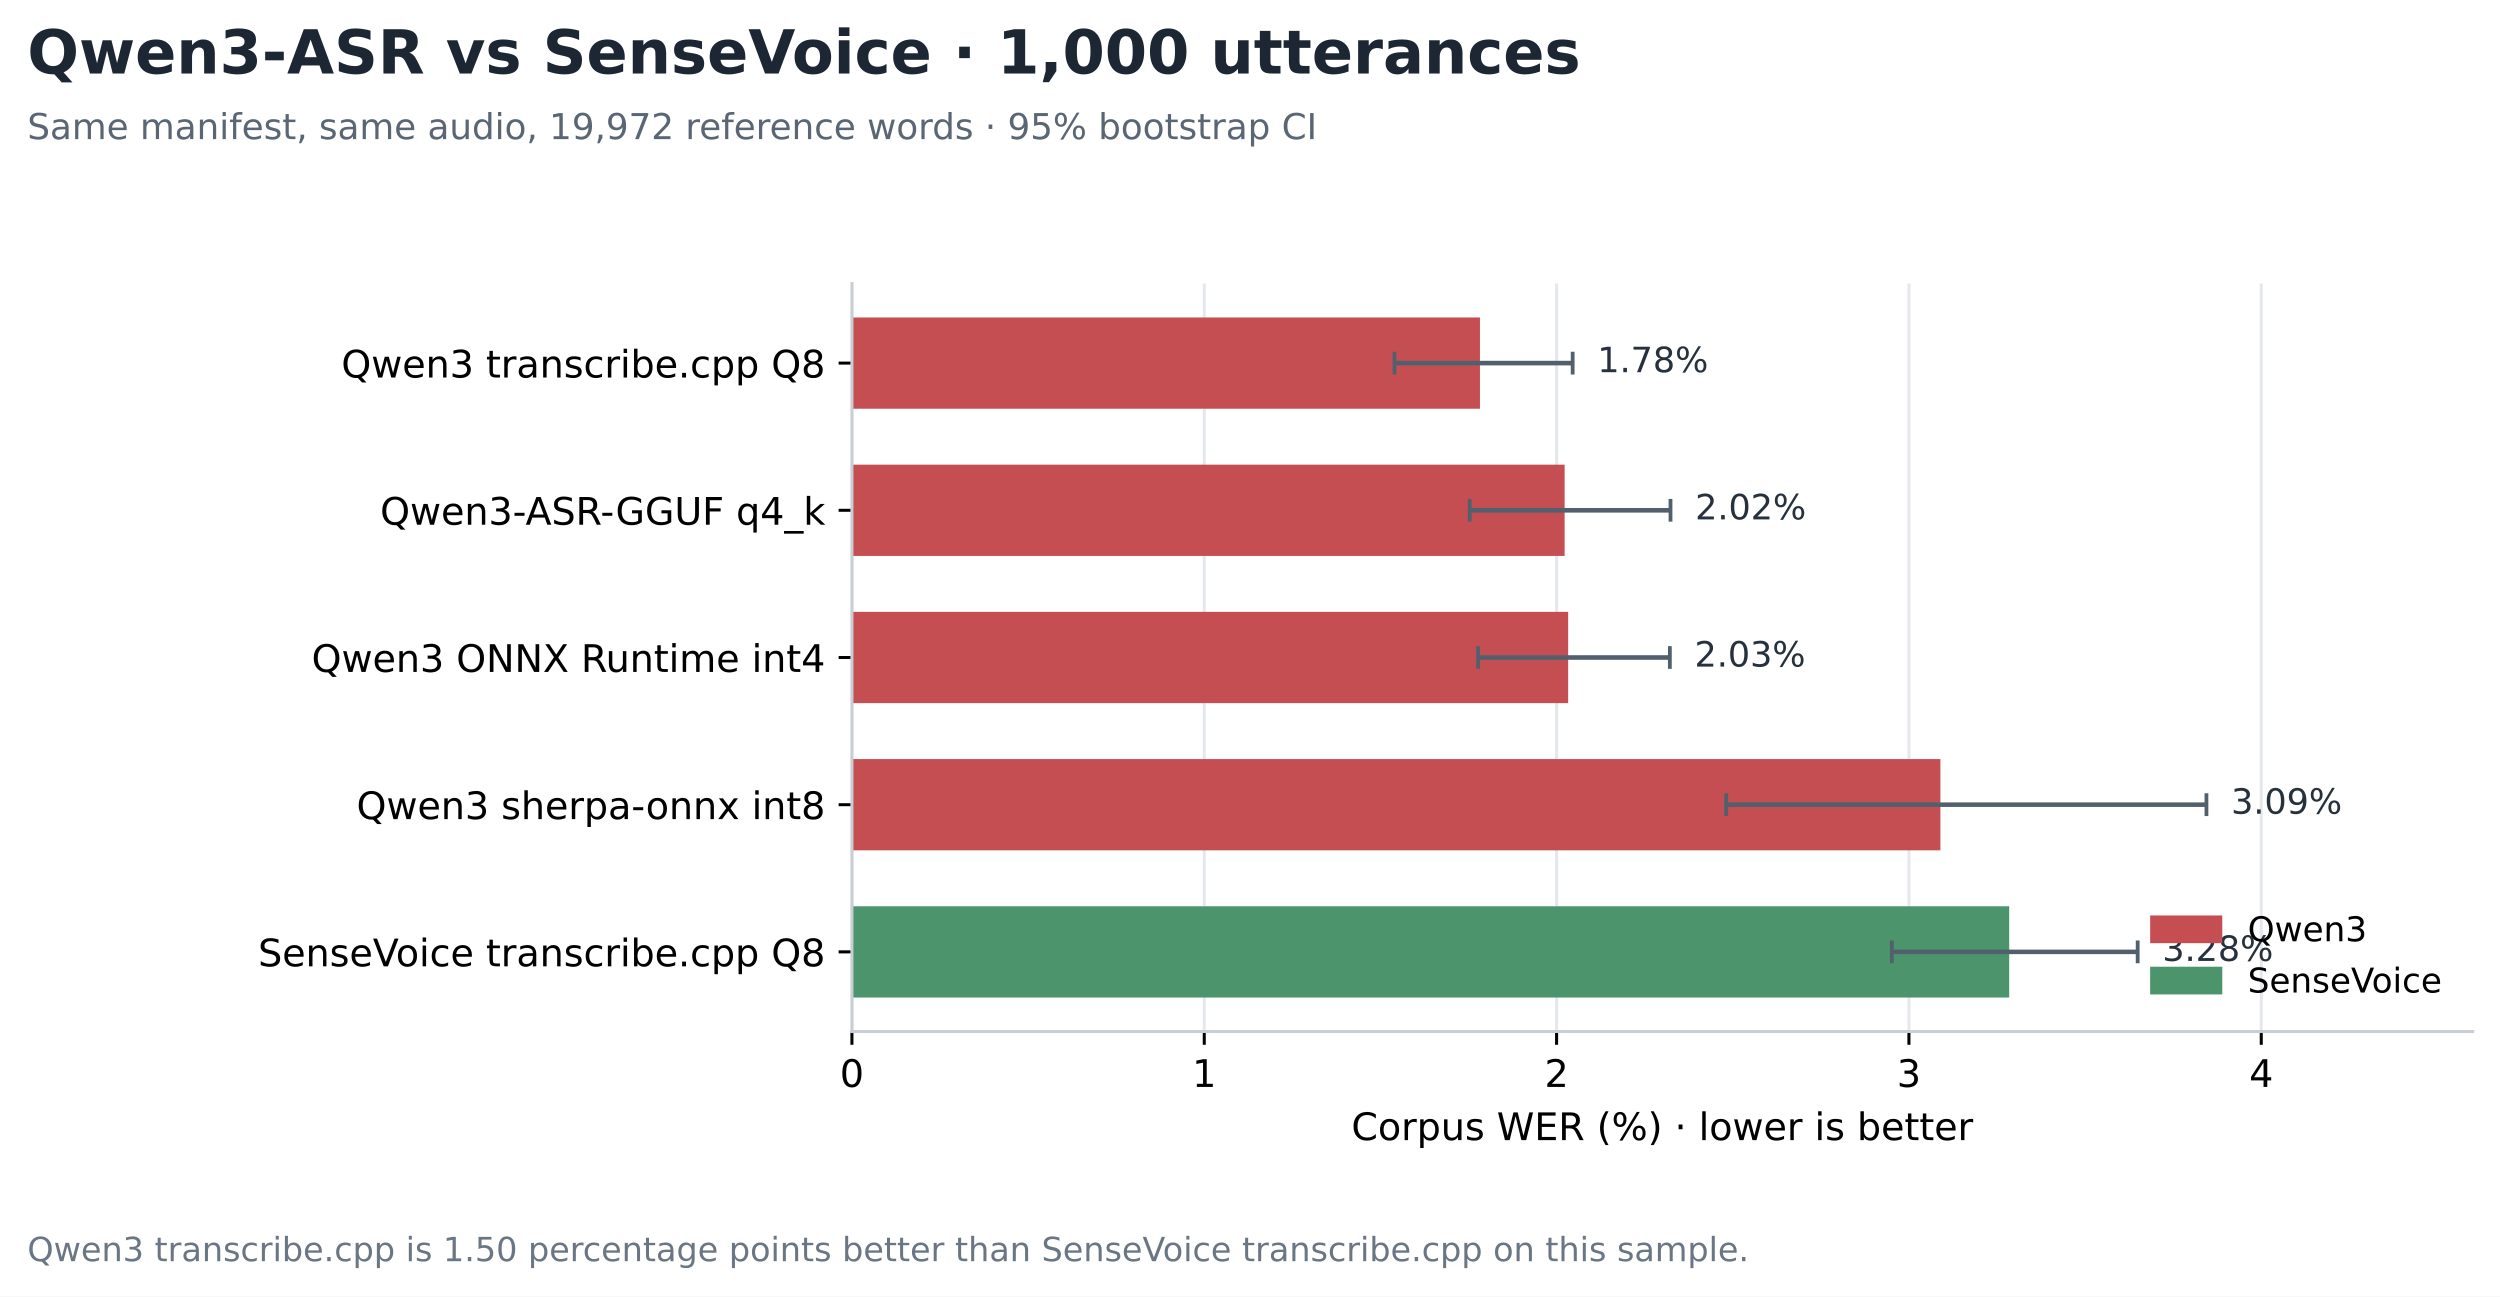
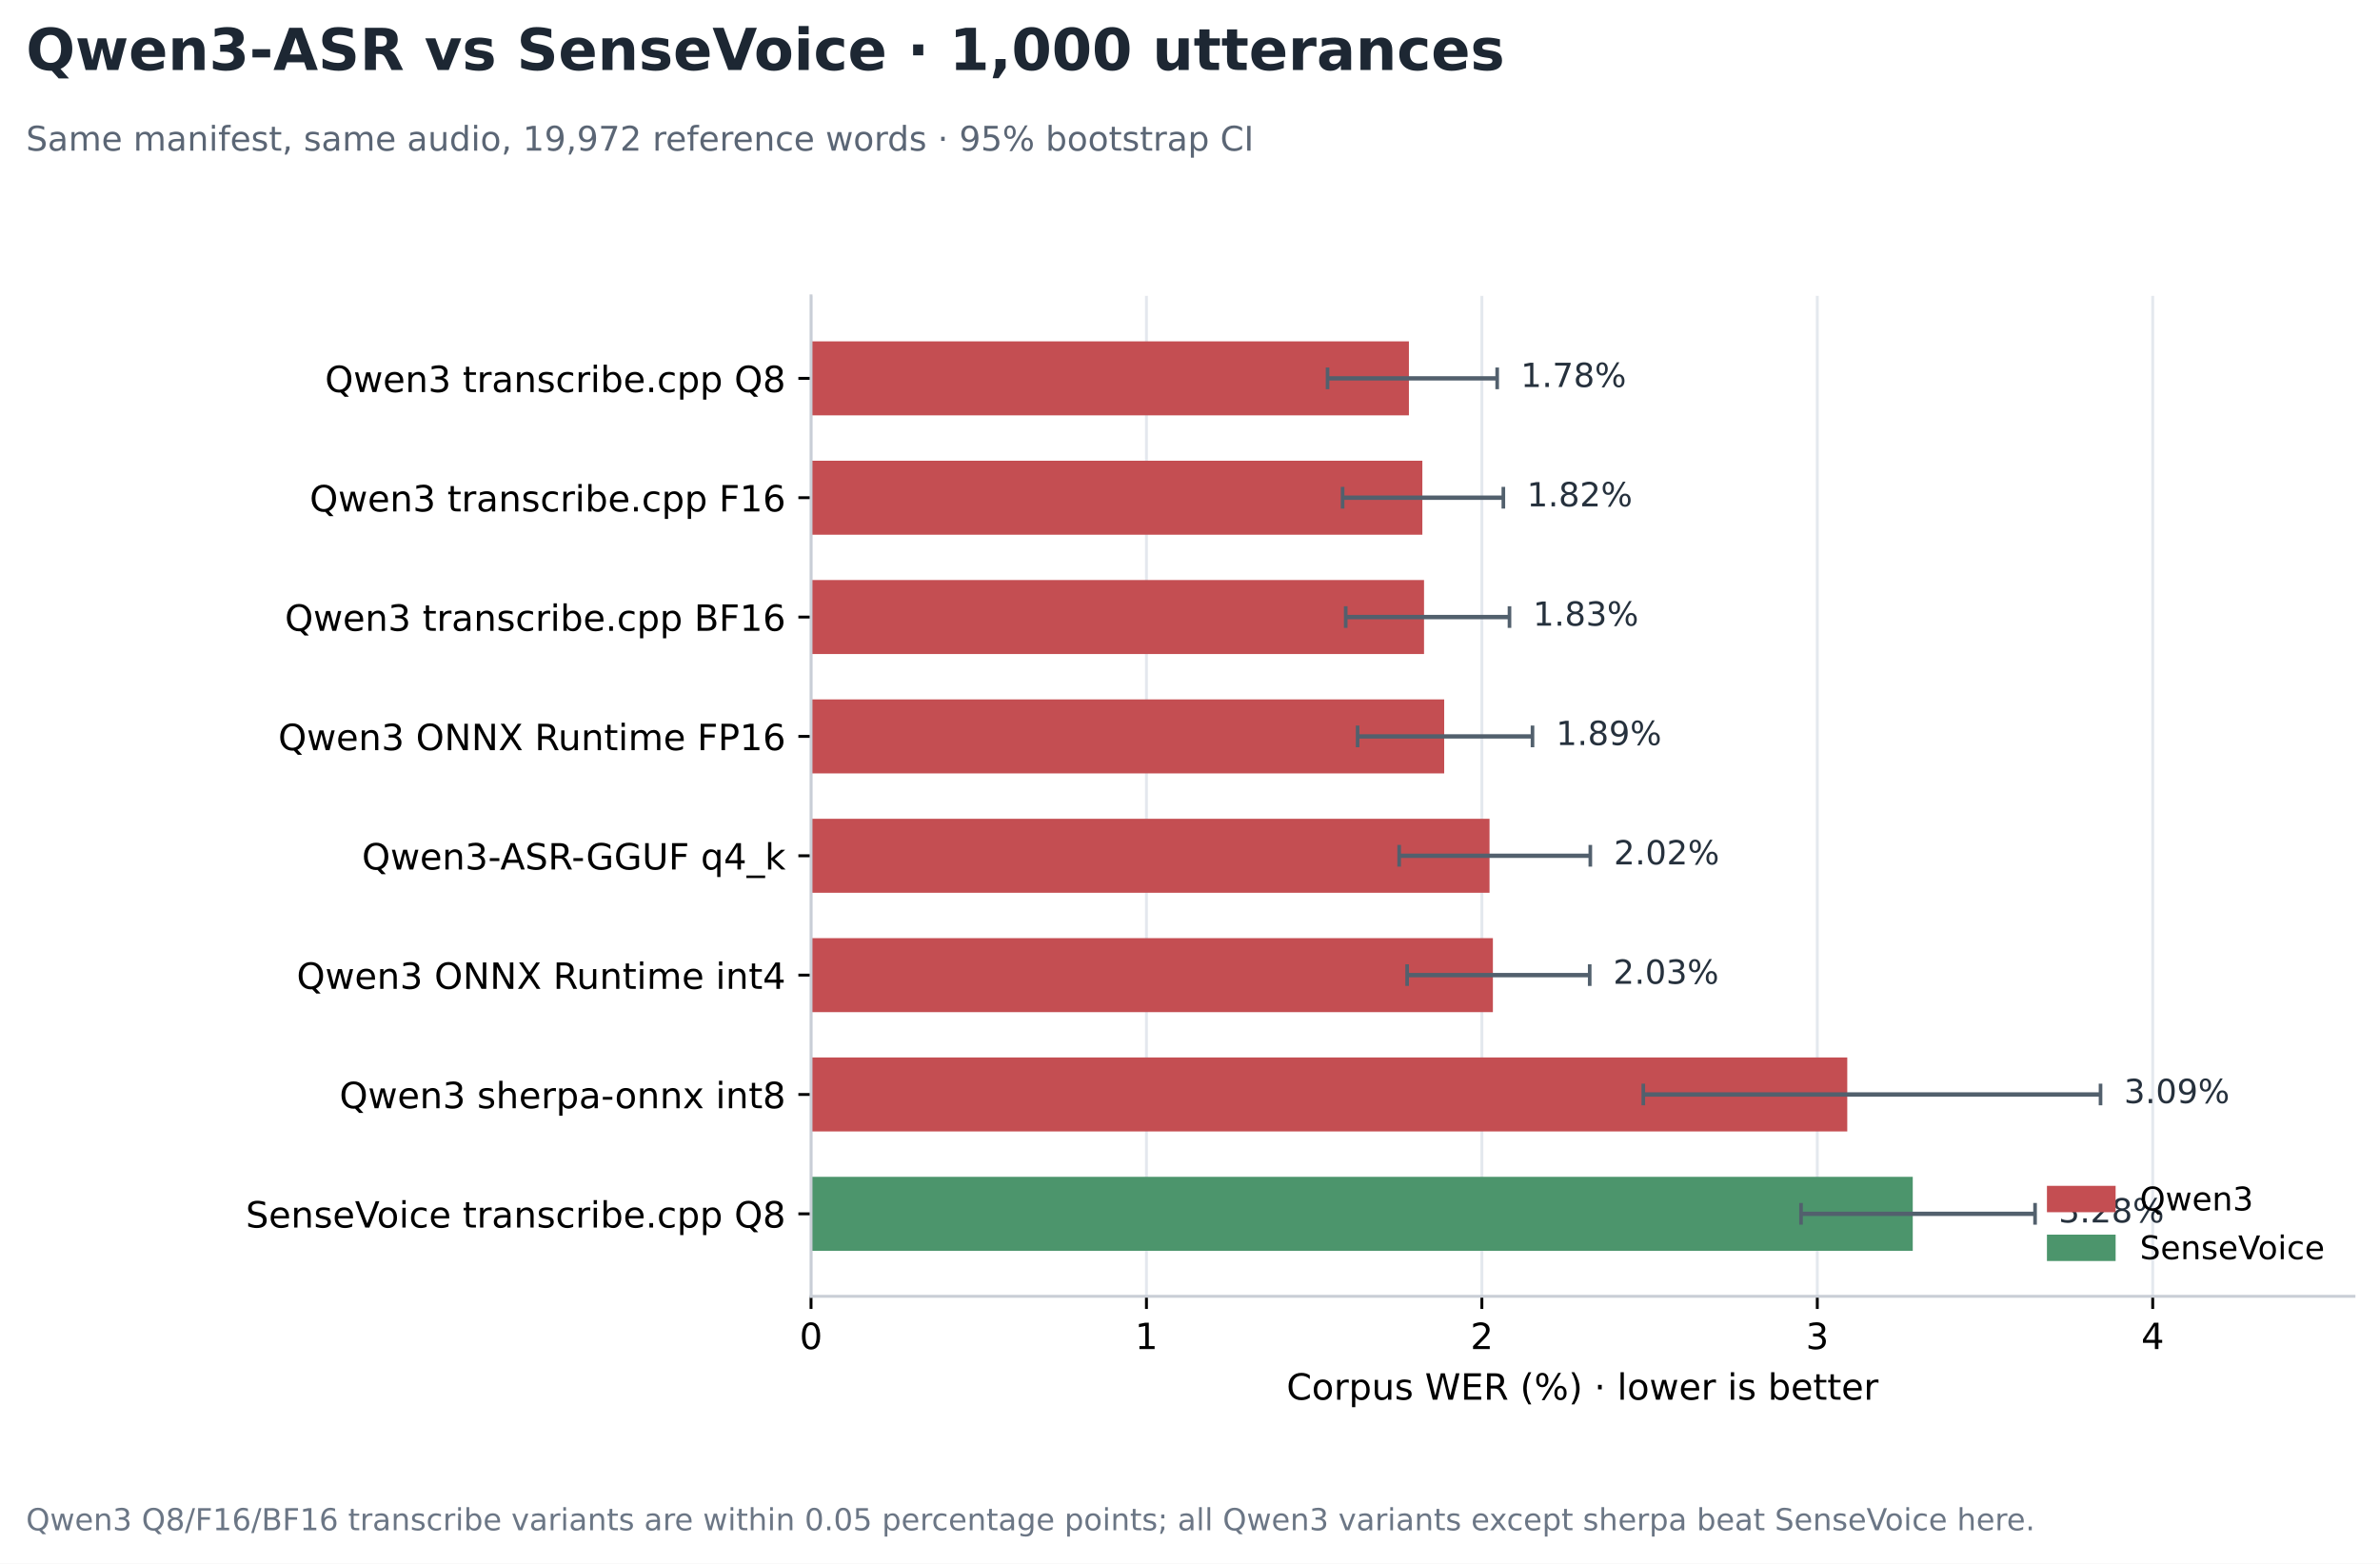
- <svg xmlns="http://www.w3.org/2000/svg" xmlns:xlink="http://www.w3.org/1999/xlink" width="658.368pt" height="341.44pt" viewBox="0 0 658.368 341.44" version="1.1">
+ <svg xmlns="http://www.w3.org/2000/svg" xmlns:xlink="http://www.w3.org/1999/xlink" width="658.368pt" height="432.567pt" viewBox="0 0 658.368 432.567" version="1.1">
  <defs>
    <style type="text/css">*{stroke-linejoin: round; stroke-linecap: butt}</style>
  </defs>
  <g id="figure_1">
    <g id="patch_1">
-       <path d="M 0 341.44 L 658.368 341.44 L 658.368 0 L 0 0 z " style="fill: #ffffff" />
+       <path d="M 0 432.567 L 658.368 432.567 L 658.368 0 L 0 0 z " style="fill: #ffffff" />
    </g>
    <g id="axes_1">
      <g id="patch_2">
-         <path d="M 224.352 271.646 L 651.168 271.646 L 651.168 74.653 L 224.352 74.653 z " style="fill: #ffffff" />
+         <path d="M 224.352 358.622 L 651.168 358.622 L 651.168 81.853 L 224.352 81.853 z " style="fill: #ffffff" />
      </g>
      <g id="matplotlib.axis_1">
        <g id="xtick_1">
          <g id="line2d_1">
-             <path d="M 224.352 271.646 L 224.352 74.653 " clip-path="url(#pb587d0dceb)" style="fill: none; stroke: #e4e8ee; stroke-width: 0.8; stroke-linecap: square" />
+             <path d="M 224.352 358.622 L 224.352 81.853 " clip-path="url(#pac7e1ae348)" style="fill: none; stroke: #e4e8ee; stroke-width: 0.8; stroke-linecap: square" />
          </g>
          <g id="line2d_2">
            <defs>
-               <path id="m2224fd2d52" d="M 0 0 L 0 3.5 " style="stroke: #000000; stroke-width: 0.8" />
+               <path id="ma1a77c7cd2" d="M 0 0 L 0 3.5 " style="stroke: #000000; stroke-width: 0.8" />
            </defs>
            <g>
-               <use xlink:href="#m2224fd2d52" x="224.352" y="271.646" style="stroke: #000000; stroke-width: 0.8" />
+               <use xlink:href="#ma1a77c7cd2" x="224.352" y="358.622" style="stroke: #000000; stroke-width: 0.8" />
            </g>
          </g>
          <g id="text_1">
-             <text style="font-size: 10px; font-family: 'DejaVu Sans'; text-anchor: middle" x="224.352" y="286.243" transform="rotate(-0 224.352 286.2432)">0</text>
+             <text style="font-size: 10px; font-family: 'DejaVu Sans'; text-anchor: middle" x="224.352" y="373.219" transform="rotate(-0 224.352 373.2192)">0</text>
          </g>
        </g>
        <g id="xtick_2">
          <g id="line2d_3">
-             <path d="M 317.138 271.646 L 317.138 74.653 " clip-path="url(#pb587d0dceb)" style="fill: none; stroke: #e4e8ee; stroke-width: 0.8; stroke-linecap: square" />
+             <path d="M 317.138 358.622 L 317.138 81.853 " clip-path="url(#pac7e1ae348)" style="fill: none; stroke: #e4e8ee; stroke-width: 0.8; stroke-linecap: square" />
          </g>
          <g id="line2d_4">
            <g>
-               <use xlink:href="#m2224fd2d52" x="317.138" y="271.646" style="stroke: #000000; stroke-width: 0.8" />
+               <use xlink:href="#ma1a77c7cd2" x="317.138" y="358.622" style="stroke: #000000; stroke-width: 0.8" />
            </g>
          </g>
          <g id="text_2">
-             <text style="font-size: 10px; font-family: 'DejaVu Sans'; text-anchor: middle" x="317.138" y="286.243" transform="rotate(-0 317.1381 286.2432)">1</text>
+             <text style="font-size: 10px; font-family: 'DejaVu Sans'; text-anchor: middle" x="317.138" y="373.219" transform="rotate(-0 317.1381 373.2192)">1</text>
          </g>
        </g>
        <g id="xtick_3">
          <g id="line2d_5">
-             <path d="M 409.924 271.646 L 409.924 74.653 " clip-path="url(#pb587d0dceb)" style="fill: none; stroke: #e4e8ee; stroke-width: 0.8; stroke-linecap: square" />
+             <path d="M 409.924 358.622 L 409.924 81.853 " clip-path="url(#pac7e1ae348)" style="fill: none; stroke: #e4e8ee; stroke-width: 0.8; stroke-linecap: square" />
          </g>
          <g id="line2d_6">
            <g>
-               <use xlink:href="#m2224fd2d52" x="409.924" y="271.646" style="stroke: #000000; stroke-width: 0.8" />
+               <use xlink:href="#ma1a77c7cd2" x="409.924" y="358.622" style="stroke: #000000; stroke-width: 0.8" />
            </g>
          </g>
          <g id="text_3">
-             <text style="font-size: 10px; font-family: 'DejaVu Sans'; text-anchor: middle" x="409.924" y="286.243" transform="rotate(-0 409.9242 286.2432)">2</text>
+             <text style="font-size: 10px; font-family: 'DejaVu Sans'; text-anchor: middle" x="409.924" y="373.219" transform="rotate(-0 409.9242 373.2192)">2</text>
          </g>
        </g>
        <g id="xtick_4">
          <g id="line2d_7">
-             <path d="M 502.71 271.646 L 502.71 74.653 " clip-path="url(#pb587d0dceb)" style="fill: none; stroke: #e4e8ee; stroke-width: 0.8; stroke-linecap: square" />
+             <path d="M 502.71 358.622 L 502.71 81.853 " clip-path="url(#pac7e1ae348)" style="fill: none; stroke: #e4e8ee; stroke-width: 0.8; stroke-linecap: square" />
          </g>
          <g id="line2d_8">
            <g>
-               <use xlink:href="#m2224fd2d52" x="502.71" y="271.646" style="stroke: #000000; stroke-width: 0.8" />
+               <use xlink:href="#ma1a77c7cd2" x="502.71" y="358.622" style="stroke: #000000; stroke-width: 0.8" />
            </g>
          </g>
          <g id="text_4">
-             <text style="font-size: 10px; font-family: 'DejaVu Sans'; text-anchor: middle" x="502.71" y="286.243" transform="rotate(-0 502.7103 286.2432)">3</text>
+             <text style="font-size: 10px; font-family: 'DejaVu Sans'; text-anchor: middle" x="502.71" y="373.219" transform="rotate(-0 502.7103 373.2192)">3</text>
          </g>
        </g>
        <g id="xtick_5">
          <g id="line2d_9">
-             <path d="M 595.496 271.646 L 595.496 74.653 " clip-path="url(#pb587d0dceb)" style="fill: none; stroke: #e4e8ee; stroke-width: 0.8; stroke-linecap: square" />
+             <path d="M 595.496 358.622 L 595.496 81.853 " clip-path="url(#pac7e1ae348)" style="fill: none; stroke: #e4e8ee; stroke-width: 0.8; stroke-linecap: square" />
          </g>
          <g id="line2d_10">
            <g>
-               <use xlink:href="#m2224fd2d52" x="595.496" y="271.646" style="stroke: #000000; stroke-width: 0.8" />
+               <use xlink:href="#ma1a77c7cd2" x="595.496" y="358.622" style="stroke: #000000; stroke-width: 0.8" />
            </g>
          </g>
          <g id="text_5">
-             <text style="font-size: 10px; font-family: 'DejaVu Sans'; text-anchor: middle" x="595.496" y="286.243" transform="rotate(-0 595.4963 286.2432)">4</text>
+             <text style="font-size: 10px; font-family: 'DejaVu Sans'; text-anchor: middle" x="595.496" y="373.219" transform="rotate(-0 595.4963 373.2192)">4</text>
          </g>
        </g>
        <g id="text_6">
-           <text style="font-size: 10px; font-family: 'DejaVu Sans'; text-anchor: middle" x="437.76" y="300.244" transform="rotate(-0 437.76 300.2439)">Corpus WER (%) · lower is better</text>
+           <text style="font-size: 10px; font-family: 'DejaVu Sans'; text-anchor: middle" x="437.76" y="387.22" transform="rotate(-0 437.76 387.2199)">Corpus WER (%) · lower is better</text>
        </g>
      </g>
      <g id="matplotlib.axis_2">
        <g id="ytick_1">
          <g id="line2d_11">
            <defs>
-               <path id="mfbe00bf34e" d="M 0 0 L -3.5 0 " style="stroke: #000000; stroke-width: 0.8" />
+               <path id="mb53cf5f7dd" d="M 0 0 L -3.5 0 " style="stroke: #000000; stroke-width: 0.8" />
            </defs>
            <g>
-               <use xlink:href="#mfbe00bf34e" x="224.352" y="95.624" style="stroke: #000000; stroke-width: 0.8" />
+               <use xlink:href="#mb53cf5f7dd" x="224.352" y="104.67" style="stroke: #000000; stroke-width: 0.8" />
            </g>
          </g>
          <g id="text_7">
-             <text style="font-size: 10px; font-family: 'DejaVu Sans'; text-anchor: end" x="217.352" y="99.423" transform="rotate(-0 217.352 99.42333)">Qwen3 transcribe.cpp Q8</text>
+             <text style="font-size: 10px; font-family: 'DejaVu Sans'; text-anchor: end" x="217.352" y="108.469" transform="rotate(-0 217.352 108.4691)">Qwen3 transcribe.cpp Q8</text>
          </g>
        </g>
        <g id="ytick_2">
          <g id="line2d_12">
            <g>
-               <use xlink:href="#mfbe00bf34e" x="224.352" y="134.387" style="stroke: #000000; stroke-width: 0.8" />
+               <use xlink:href="#mb53cf5f7dd" x="224.352" y="137.689" style="stroke: #000000; stroke-width: 0.8" />
            </g>
          </g>
          <g id="text_8">
-             <text style="font-size: 10px; font-family: 'DejaVu Sans'; text-anchor: end" x="217.352" y="138.186" transform="rotate(-0 217.352 138.186)">Qwen3-ASR-GGUF q4_k</text>
+             <text style="font-size: 10px; font-family: 'DejaVu Sans'; text-anchor: end" x="217.352" y="141.488" transform="rotate(-0 217.352 141.4884)">Qwen3 transcribe.cpp F16</text>
          </g>
        </g>
        <g id="ytick_3">
          <g id="line2d_13">
            <g>
-               <use xlink:href="#mfbe00bf34e" x="224.352" y="173.149" style="stroke: #000000; stroke-width: 0.8" />
+               <use xlink:href="#mb53cf5f7dd" x="224.352" y="170.709" style="stroke: #000000; stroke-width: 0.8" />
            </g>
          </g>
          <g id="text_9">
-             <text style="font-size: 10px; font-family: 'DejaVu Sans'; text-anchor: end" x="217.352" y="176.949" transform="rotate(-0 217.352 176.9487)">Qwen3 ONNX Runtime int4</text>
+             <text style="font-size: 10px; font-family: 'DejaVu Sans'; text-anchor: end" x="217.352" y="174.508" transform="rotate(-0 217.352 174.5077)">Qwen3 transcribe.cpp BF16</text>
          </g>
        </g>
        <g id="ytick_4">
          <g id="line2d_14">
            <g>
-               <use xlink:href="#mfbe00bf34e" x="224.352" y="211.912" style="stroke: #000000; stroke-width: 0.8" />
+               <use xlink:href="#mb53cf5f7dd" x="224.352" y="203.728" style="stroke: #000000; stroke-width: 0.8" />
            </g>
          </g>
          <g id="text_10">
-             <text style="font-size: 10px; font-family: 'DejaVu Sans'; text-anchor: end" x="217.352" y="215.711" transform="rotate(-0 217.352 215.7114)">Qwen3 sherpa-onnx int8</text>
+             <text style="font-size: 10px; font-family: 'DejaVu Sans'; text-anchor: end" x="217.352" y="207.527" transform="rotate(-0 217.352 207.5271)">Qwen3 ONNX Runtime FP16</text>
          </g>
        </g>
        <g id="ytick_5">
          <g id="line2d_15">
            <g>
-               <use xlink:href="#mfbe00bf34e" x="224.352" y="250.675" style="stroke: #000000; stroke-width: 0.8" />
+               <use xlink:href="#mb53cf5f7dd" x="224.352" y="236.747" style="stroke: #000000; stroke-width: 0.8" />
            </g>
          </g>
          <g id="text_11">
-             <text style="font-size: 10px; font-family: 'DejaVu Sans'; text-anchor: end" x="217.352" y="254.474" transform="rotate(-0 217.352 254.4741)">SenseVoice transcribe.cpp Q8</text>
+             <text style="font-size: 10px; font-family: 'DejaVu Sans'; text-anchor: end" x="217.352" y="240.546" transform="rotate(-0 217.352 240.5464)">Qwen3-ASR-GGUF q4_k</text>
+           </g>
+         </g>
+         <g id="ytick_6">
+           <g id="line2d_16">
+             <g>
+               <use xlink:href="#mb53cf5f7dd" x="224.352" y="269.766" style="stroke: #000000; stroke-width: 0.8" />
+             </g>
+           </g>
+           <g id="text_12">
+             <text style="font-size: 10px; font-family: 'DejaVu Sans'; text-anchor: end" x="217.352" y="273.566" transform="rotate(-0 217.352 273.5657)">Qwen3 ONNX Runtime int4</text>
+           </g>
+         </g>
+         <g id="ytick_7">
+           <g id="line2d_17">
+             <g>
+               <use xlink:href="#mb53cf5f7dd" x="224.352" y="302.786" style="stroke: #000000; stroke-width: 0.8" />
+             </g>
+           </g>
+           <g id="text_13">
+             <text style="font-size: 10px; font-family: 'DejaVu Sans'; text-anchor: end" x="217.352" y="306.585" transform="rotate(-0 217.352 306.585)">Qwen3 sherpa-onnx int8</text>
+           </g>
+         </g>
+         <g id="ytick_8">
+           <g id="line2d_18">
+             <g>
+               <use xlink:href="#mb53cf5f7dd" x="224.352" y="335.805" style="stroke: #000000; stroke-width: 0.8" />
+             </g>
+           </g>
+           <g id="text_14">
+             <text style="font-size: 10px; font-family: 'DejaVu Sans'; text-anchor: end" x="217.352" y="339.604" transform="rotate(-0 217.352 339.6044)">SenseVoice transcribe.cpp Q8</text>
          </g>
        </g>
      </g>
      <g id="patch_3">
-         <path d="M 224.352 83.608 L 389.743 83.608 L 389.743 107.641 L 224.352 107.641 z " clip-path="url(#pb587d0dceb)" style="fill: #c44e52" />
+         <path d="M 224.352 94.434 L 389.743 94.434 L 389.743 114.906 L 224.352 114.906 z " clip-path="url(#pac7e1ae348)" style="fill: #c44e52" />
      </g>
      <g id="patch_4">
-         <path d="M 224.352 122.37 L 412.042 122.37 L 412.042 146.403 L 224.352 146.403 z " clip-path="url(#pb587d0dceb)" style="fill: #c44e52" />
+         <path d="M 224.352 127.453 L 393.459 127.453 L 393.459 147.925 L 224.352 147.925 z " clip-path="url(#pac7e1ae348)" style="fill: #c44e52" />
      </g>
      <g id="patch_5">
-         <path d="M 224.352 161.133 L 412.972 161.133 L 412.972 185.166 L 224.352 185.166 z " clip-path="url(#pb587d0dceb)" style="fill: #c44e52" />
+         <path d="M 224.352 160.473 L 393.924 160.473 L 393.924 180.945 L 224.352 180.945 z " clip-path="url(#pac7e1ae348)" style="fill: #c44e52" />
      </g>
      <g id="patch_6">
-         <path d="M 224.352 199.896 L 510.999 199.896 L 510.999 223.929 L 224.352 223.929 z " clip-path="url(#pb587d0dceb)" style="fill: #c44e52" />
+         <path d="M 224.352 193.492 L 399.499 193.492 L 399.499 213.964 L 224.352 213.964 z " clip-path="url(#pac7e1ae348)" style="fill: #c44e52" />
      </g>
      <g id="patch_7">
-         <path d="M 224.352 238.658 L 529.117 238.658 L 529.117 262.691 L 224.352 262.691 z " clip-path="url(#pb587d0dceb)" style="fill: #4c956c" />
+         <path d="M 224.352 226.511 L 412.042 226.511 L 412.042 246.983 L 224.352 246.983 z " clip-path="url(#pac7e1ae348)" style="fill: #c44e52" />
+       </g>
+       <g id="patch_8">
+         <path d="M 224.352 259.53 L 412.972 259.53 L 412.972 280.002 L 224.352 280.002 z " clip-path="url(#pac7e1ae348)" style="fill: #c44e52" />
+       </g>
+       <g id="patch_9">
+         <path d="M 224.352 292.55 L 510.999 292.55 L 510.999 313.022 L 224.352 313.022 z " clip-path="url(#pac7e1ae348)" style="fill: #c44e52" />
+       </g>
+       <g id="patch_10">
+         <path d="M 224.352 325.569 L 529.117 325.569 L 529.117 346.041 L 224.352 346.041 z " clip-path="url(#pac7e1ae348)" style="fill: #4c956c" />
      </g>
      <g id="LineCollection_1">
-         <path d="M 367.234 95.624 L 414.158 95.624 " clip-path="url(#pb587d0dceb)" style="fill: none; stroke: #52606d; stroke-width: 1.2" />
-         <path d="M 387.044 134.387 L 439.922 134.387 " clip-path="url(#pb587d0dceb)" style="fill: none; stroke: #52606d; stroke-width: 1.2" />
-         <path d="M 389.252 173.149 L 439.751 173.149 " clip-path="url(#pb587d0dceb)" style="fill: none; stroke: #52606d; stroke-width: 1.2" />
-         <path d="M 454.582 211.912 L 581.06 211.912 " clip-path="url(#pb587d0dceb)" style="fill: none; stroke: #52606d; stroke-width: 1.2" />
-         <path d="M 498.207 250.675 L 562.951 250.675 " clip-path="url(#pb587d0dceb)" style="fill: none; stroke: #52606d; stroke-width: 1.2" />
-       </g>
-       <g id="line2d_16">
+         <path d="M 367.234 104.67 L 414.158 104.67 " clip-path="url(#pac7e1ae348)" style="fill: none; stroke: #52606d; stroke-width: 1.2" />
+         <path d="M 371.398 137.689 L 415.865 137.689 " clip-path="url(#pac7e1ae348)" style="fill: none; stroke: #52606d; stroke-width: 1.2" />
+         <path d="M 372.258 170.709 L 417.562 170.709 " clip-path="url(#pac7e1ae348)" style="fill: none; stroke: #52606d; stroke-width: 1.2" />
+         <path d="M 375.545 203.728 L 423.927 203.728 " clip-path="url(#pac7e1ae348)" style="fill: none; stroke: #52606d; stroke-width: 1.2" />
+         <path d="M 387.044 236.747 L 439.922 236.747 " clip-path="url(#pac7e1ae348)" style="fill: none; stroke: #52606d; stroke-width: 1.2" />
+         <path d="M 389.252 269.766 L 439.751 269.766 " clip-path="url(#pac7e1ae348)" style="fill: none; stroke: #52606d; stroke-width: 1.2" />
+         <path d="M 454.582 302.786 L 581.06 302.786 " clip-path="url(#pac7e1ae348)" style="fill: none; stroke: #52606d; stroke-width: 1.2" />
+         <path d="M 498.207 335.805 L 562.951 335.805 " clip-path="url(#pac7e1ae348)" style="fill: none; stroke: #52606d; stroke-width: 1.2" />
+       </g>
+       <g id="line2d_19">
        <defs>
-           <path id="mbb8c86b27c" d="M 0 3 L 0 -3 " style="stroke: #52606d" />
+           <path id="mbea31352c5" d="M 0 3 L 0 -3 " style="stroke: #52606d" />
        </defs>
-         <g clip-path="url(#pb587d0dceb)">
-           <use xlink:href="#mbb8c86b27c" x="367.234" y="95.624" style="fill: #1f77b4; stroke: #52606d" />
-           <use xlink:href="#mbb8c86b27c" x="387.044" y="134.387" style="fill: #1f77b4; stroke: #52606d" />
-           <use xlink:href="#mbb8c86b27c" x="389.252" y="173.149" style="fill: #1f77b4; stroke: #52606d" />
-           <use xlink:href="#mbb8c86b27c" x="454.582" y="211.912" style="fill: #1f77b4; stroke: #52606d" />
-           <use xlink:href="#mbb8c86b27c" x="498.207" y="250.675" style="fill: #1f77b4; stroke: #52606d" />
-         </g>
-       </g>
-       <g id="line2d_17">
-         <g clip-path="url(#pb587d0dceb)">
-           <use xlink:href="#mbb8c86b27c" x="414.158" y="95.624" style="fill: #1f77b4; stroke: #52606d" />
-           <use xlink:href="#mbb8c86b27c" x="439.922" y="134.387" style="fill: #1f77b4; stroke: #52606d" />
-           <use xlink:href="#mbb8c86b27c" x="439.751" y="173.149" style="fill: #1f77b4; stroke: #52606d" />
-           <use xlink:href="#mbb8c86b27c" x="581.06" y="211.912" style="fill: #1f77b4; stroke: #52606d" />
-           <use xlink:href="#mbb8c86b27c" x="562.951" y="250.675" style="fill: #1f77b4; stroke: #52606d" />
-         </g>
-       </g>
-       <g id="patch_8">
-         <path d="M 224.352 271.646 L 224.352 74.653 " style="fill: none; stroke: #c9ced6; stroke-width: 0.8; stroke-linejoin: miter; stroke-linecap: square" />
-       </g>
-       <g id="patch_9">
-         <path d="M 224.352 271.646 L 651.168 271.646 " style="fill: none; stroke: #c9ced6; stroke-width: 0.8; stroke-linejoin: miter; stroke-linecap: square" />
-       </g>
-       <g id="text_12">
-         <text style="font-size: 9.2px; font-family: 'DejaVu Sans'; text-anchor: start; fill: #26313d" x="420.653" y="98.014" transform="rotate(-0 420.653 98.01396)">1.78%</text>
-       </g>
-       <g id="text_13">
-         <text style="font-size: 9.2px; font-family: 'DejaVu Sans'; text-anchor: start; fill: #26313d" x="446.417" y="136.777" transform="rotate(-0 446.4169 136.7767)">2.02%</text>
-       </g>
-       <g id="text_14">
-         <text style="font-size: 9.2px; font-family: 'DejaVu Sans'; text-anchor: start; fill: #26313d" x="446.246" y="175.539" transform="rotate(-0 446.2462 175.5393)">2.03%</text>
+         <g clip-path="url(#pac7e1ae348)">
+           <use xlink:href="#mbea31352c5" x="367.234" y="104.67" style="fill: #1f77b4; stroke: #52606d" />
+           <use xlink:href="#mbea31352c5" x="371.398" y="137.689" style="fill: #1f77b4; stroke: #52606d" />
+           <use xlink:href="#mbea31352c5" x="372.258" y="170.709" style="fill: #1f77b4; stroke: #52606d" />
+           <use xlink:href="#mbea31352c5" x="375.545" y="203.728" style="fill: #1f77b4; stroke: #52606d" />
+           <use xlink:href="#mbea31352c5" x="387.044" y="236.747" style="fill: #1f77b4; stroke: #52606d" />
+           <use xlink:href="#mbea31352c5" x="389.252" y="269.766" style="fill: #1f77b4; stroke: #52606d" />
+           <use xlink:href="#mbea31352c5" x="454.582" y="302.786" style="fill: #1f77b4; stroke: #52606d" />
+           <use xlink:href="#mbea31352c5" x="498.207" y="335.805" style="fill: #1f77b4; stroke: #52606d" />
+         </g>
+       </g>
+       <g id="line2d_20">
+         <g clip-path="url(#pac7e1ae348)">
+           <use xlink:href="#mbea31352c5" x="414.158" y="104.67" style="fill: #1f77b4; stroke: #52606d" />
+           <use xlink:href="#mbea31352c5" x="415.865" y="137.689" style="fill: #1f77b4; stroke: #52606d" />
+           <use xlink:href="#mbea31352c5" x="417.562" y="170.709" style="fill: #1f77b4; stroke: #52606d" />
+           <use xlink:href="#mbea31352c5" x="423.927" y="203.728" style="fill: #1f77b4; stroke: #52606d" />
+           <use xlink:href="#mbea31352c5" x="439.922" y="236.747" style="fill: #1f77b4; stroke: #52606d" />
+           <use xlink:href="#mbea31352c5" x="439.751" y="269.766" style="fill: #1f77b4; stroke: #52606d" />
+           <use xlink:href="#mbea31352c5" x="581.06" y="302.786" style="fill: #1f77b4; stroke: #52606d" />
+           <use xlink:href="#mbea31352c5" x="562.951" y="335.805" style="fill: #1f77b4; stroke: #52606d" />
+         </g>
+       </g>
+       <g id="patch_11">
+         <path d="M 224.352 358.622 L 224.352 81.853 " style="fill: none; stroke: #c9ced6; stroke-width: 0.8; stroke-linejoin: miter; stroke-linecap: square" />
+       </g>
+       <g id="patch_12">
+         <path d="M 224.352 358.622 L 651.168 358.622 " style="fill: none; stroke: #c9ced6; stroke-width: 0.8; stroke-linejoin: miter; stroke-linecap: square" />
      </g>
      <g id="text_15">
-         <text style="font-size: 9.2px; font-family: 'DejaVu Sans'; text-anchor: start; fill: #26313d" x="587.555" y="214.302" transform="rotate(-0 587.5548 214.302)">3.09%</text>
+         <text style="font-size: 9.2px; font-family: 'DejaVu Sans'; text-anchor: start; fill: #26313d" x="420.653" y="107.06" transform="rotate(-0 420.653 107.0597)">1.78%</text>
      </g>
      <g id="text_16">
-         <text style="font-size: 9.2px; font-family: 'DejaVu Sans'; text-anchor: start; fill: #26313d" x="569.446" y="253.065" transform="rotate(-0 569.4457 253.0647)">3.28%</text>
+         <text style="font-size: 9.2px; font-family: 'DejaVu Sans'; text-anchor: start; fill: #26313d" x="422.36" y="140.079" transform="rotate(-0 422.3603 140.079)">1.82%</text>
+       </g>
+       <g id="text_17">
+         <text style="font-size: 9.2px; font-family: 'DejaVu Sans'; text-anchor: start; fill: #26313d" x="424.057" y="173.098" transform="rotate(-0 424.0574 173.0984)">1.83%</text>
+       </g>
+       <g id="text_18">
+         <text style="font-size: 9.2px; font-family: 'DejaVu Sans'; text-anchor: start; fill: #26313d" x="430.422" y="206.118" transform="rotate(-0 430.4225 206.1177)">1.89%</text>
+       </g>
+       <g id="text_19">
+         <text style="font-size: 9.2px; font-family: 'DejaVu Sans'; text-anchor: start; fill: #26313d" x="446.417" y="239.137" transform="rotate(-0 446.4169 239.137)">2.02%</text>
+       </g>
+       <g id="text_20">
+         <text style="font-size: 9.2px; font-family: 'DejaVu Sans'; text-anchor: start; fill: #26313d" x="446.246" y="272.156" transform="rotate(-0 446.2462 272.1563)">2.03%</text>
+       </g>
+       <g id="text_21">
+         <text style="font-size: 9.2px; font-family: 'DejaVu Sans'; text-anchor: start; fill: #26313d" x="587.555" y="305.176" transform="rotate(-0 587.5548 305.1757)">3.09%</text>
+       </g>
+       <g id="text_22">
+         <text style="font-size: 9.2px; font-family: 'DejaVu Sans'; text-anchor: start; fill: #26313d" x="569.446" y="338.195" transform="rotate(-0 569.4457 338.195)">3.28%</text>
      </g>
      <g id="legend_1">
-         <g id="patch_10">
-           <path d="M 566.735 247.883 L 584.735 247.883 L 584.735 241.583 L 566.735 241.583 z " style="fill: #c44e52; stroke: #c44e52; stroke-linejoin: miter" />
-         </g>
-         <g id="text_17">
-           <text style="font-size: 9px; font-family: 'DejaVu Sans'; text-anchor: start" x="591.935" y="247.883" transform="rotate(-0 591.9353 247.8827)">Qwen3</text>
-         </g>
-         <g id="patch_11">
-           <path d="M 566.735 261.383 L 584.735 261.383 L 584.735 255.083 L 566.735 255.083 z " style="fill: #4c956c; stroke: #4c956c; stroke-linejoin: miter" />
-         </g>
-         <g id="text_18">
-           <text style="font-size: 9px; font-family: 'DejaVu Sans'; text-anchor: start" x="591.935" y="261.383" transform="rotate(-0 591.9353 261.3834)">SenseVoice</text>
-         </g>
-       </g>
-     </g>
-     <g id="text_19">
+         <g id="patch_13">
+           <path d="M 566.735 334.859 L 584.735 334.859 L 584.735 328.559 L 566.735 328.559 z " style="fill: #c44e52; stroke: #c44e52; stroke-linejoin: miter" />
+         </g>
+         <g id="text_23">
+           <text style="font-size: 9px; font-family: 'DejaVu Sans'; text-anchor: start" x="591.935" y="334.859" transform="rotate(-0 591.9353 334.8587)">Qwen3</text>
+         </g>
+         <g id="patch_14">
+           <path d="M 566.735 348.359 L 584.735 348.359 L 584.735 342.059 L 566.735 342.059 z " style="fill: #4c956c; stroke: #4c956c; stroke-linejoin: miter" />
+         </g>
+         <g id="text_24">
+           <text style="font-size: 9px; font-family: 'DejaVu Sans'; text-anchor: start" x="591.935" y="348.359" transform="rotate(-0 591.9353 348.3594)">SenseVoice</text>
+         </g>
+       </g>
+     </g>
+     <g id="text_25">
      <text style="font-weight: 700; font-size: 16px; font-family: 'DejaVu Sans'; text-anchor: start; fill: #1d2733" x="7.2" y="19.358" transform="rotate(-0 7.2 19.3575)">Qwen3-ASR vs SenseVoice · 1,000 utterances</text>
    </g>
-     <g id="text_20">
-       <text style="font-size: 9.4px; font-family: 'DejaVu Sans'; text-anchor: start; fill: #5b6675" x="7.2" y="36.638" transform="rotate(-0 7.2 36.6375)">Same manifest, same audio, 19,972 reference words · 95% bootstrap CI</text>
-     </g>
-     <g id="text_21">
-       <text style="font-size: 8.8px; font-family: 'DejaVu Sans'; text-anchor: start; fill: #6b7685" x="7.2" y="332.125" transform="rotate(-0 7.2 332.1255)">Qwen3 transcribe.cpp is 1.50 percentage points better than SenseVoice transcribe.cpp on this sample.</text>
+     <g id="text_26">
+       <text style="font-size: 9.4px; font-family: 'DejaVu Sans'; text-anchor: start; fill: #5b6675" x="7.2" y="41.678" transform="rotate(-0 7.2 41.6775)">Same manifest, same audio, 19,972 reference words · 95% bootstrap CI</text>
+     </g>
+     <g id="text_27">
+       <text style="font-size: 8.4px; font-family: 'DejaVu Sans'; text-anchor: start; fill: #6b7685" x="7.2" y="423.349" transform="rotate(-0 7.2 423.3495)">Qwen3 Q8/F16/BF16 transcribe variants are within 0.05 percentage points; all Qwen3 variants except sherpa beat SenseVoice here.</text>
    </g>
  </g>
  <defs>
-     <clipPath id="pb587d0dceb">
-       <rect x="224.352" y="74.653" width="426.816" height="196.992" />
+     <clipPath id="pac7e1ae348">
+       <rect x="224.352" y="81.853" width="426.816" height="276.768" />
    </clipPath>
  </defs>
</svg>
